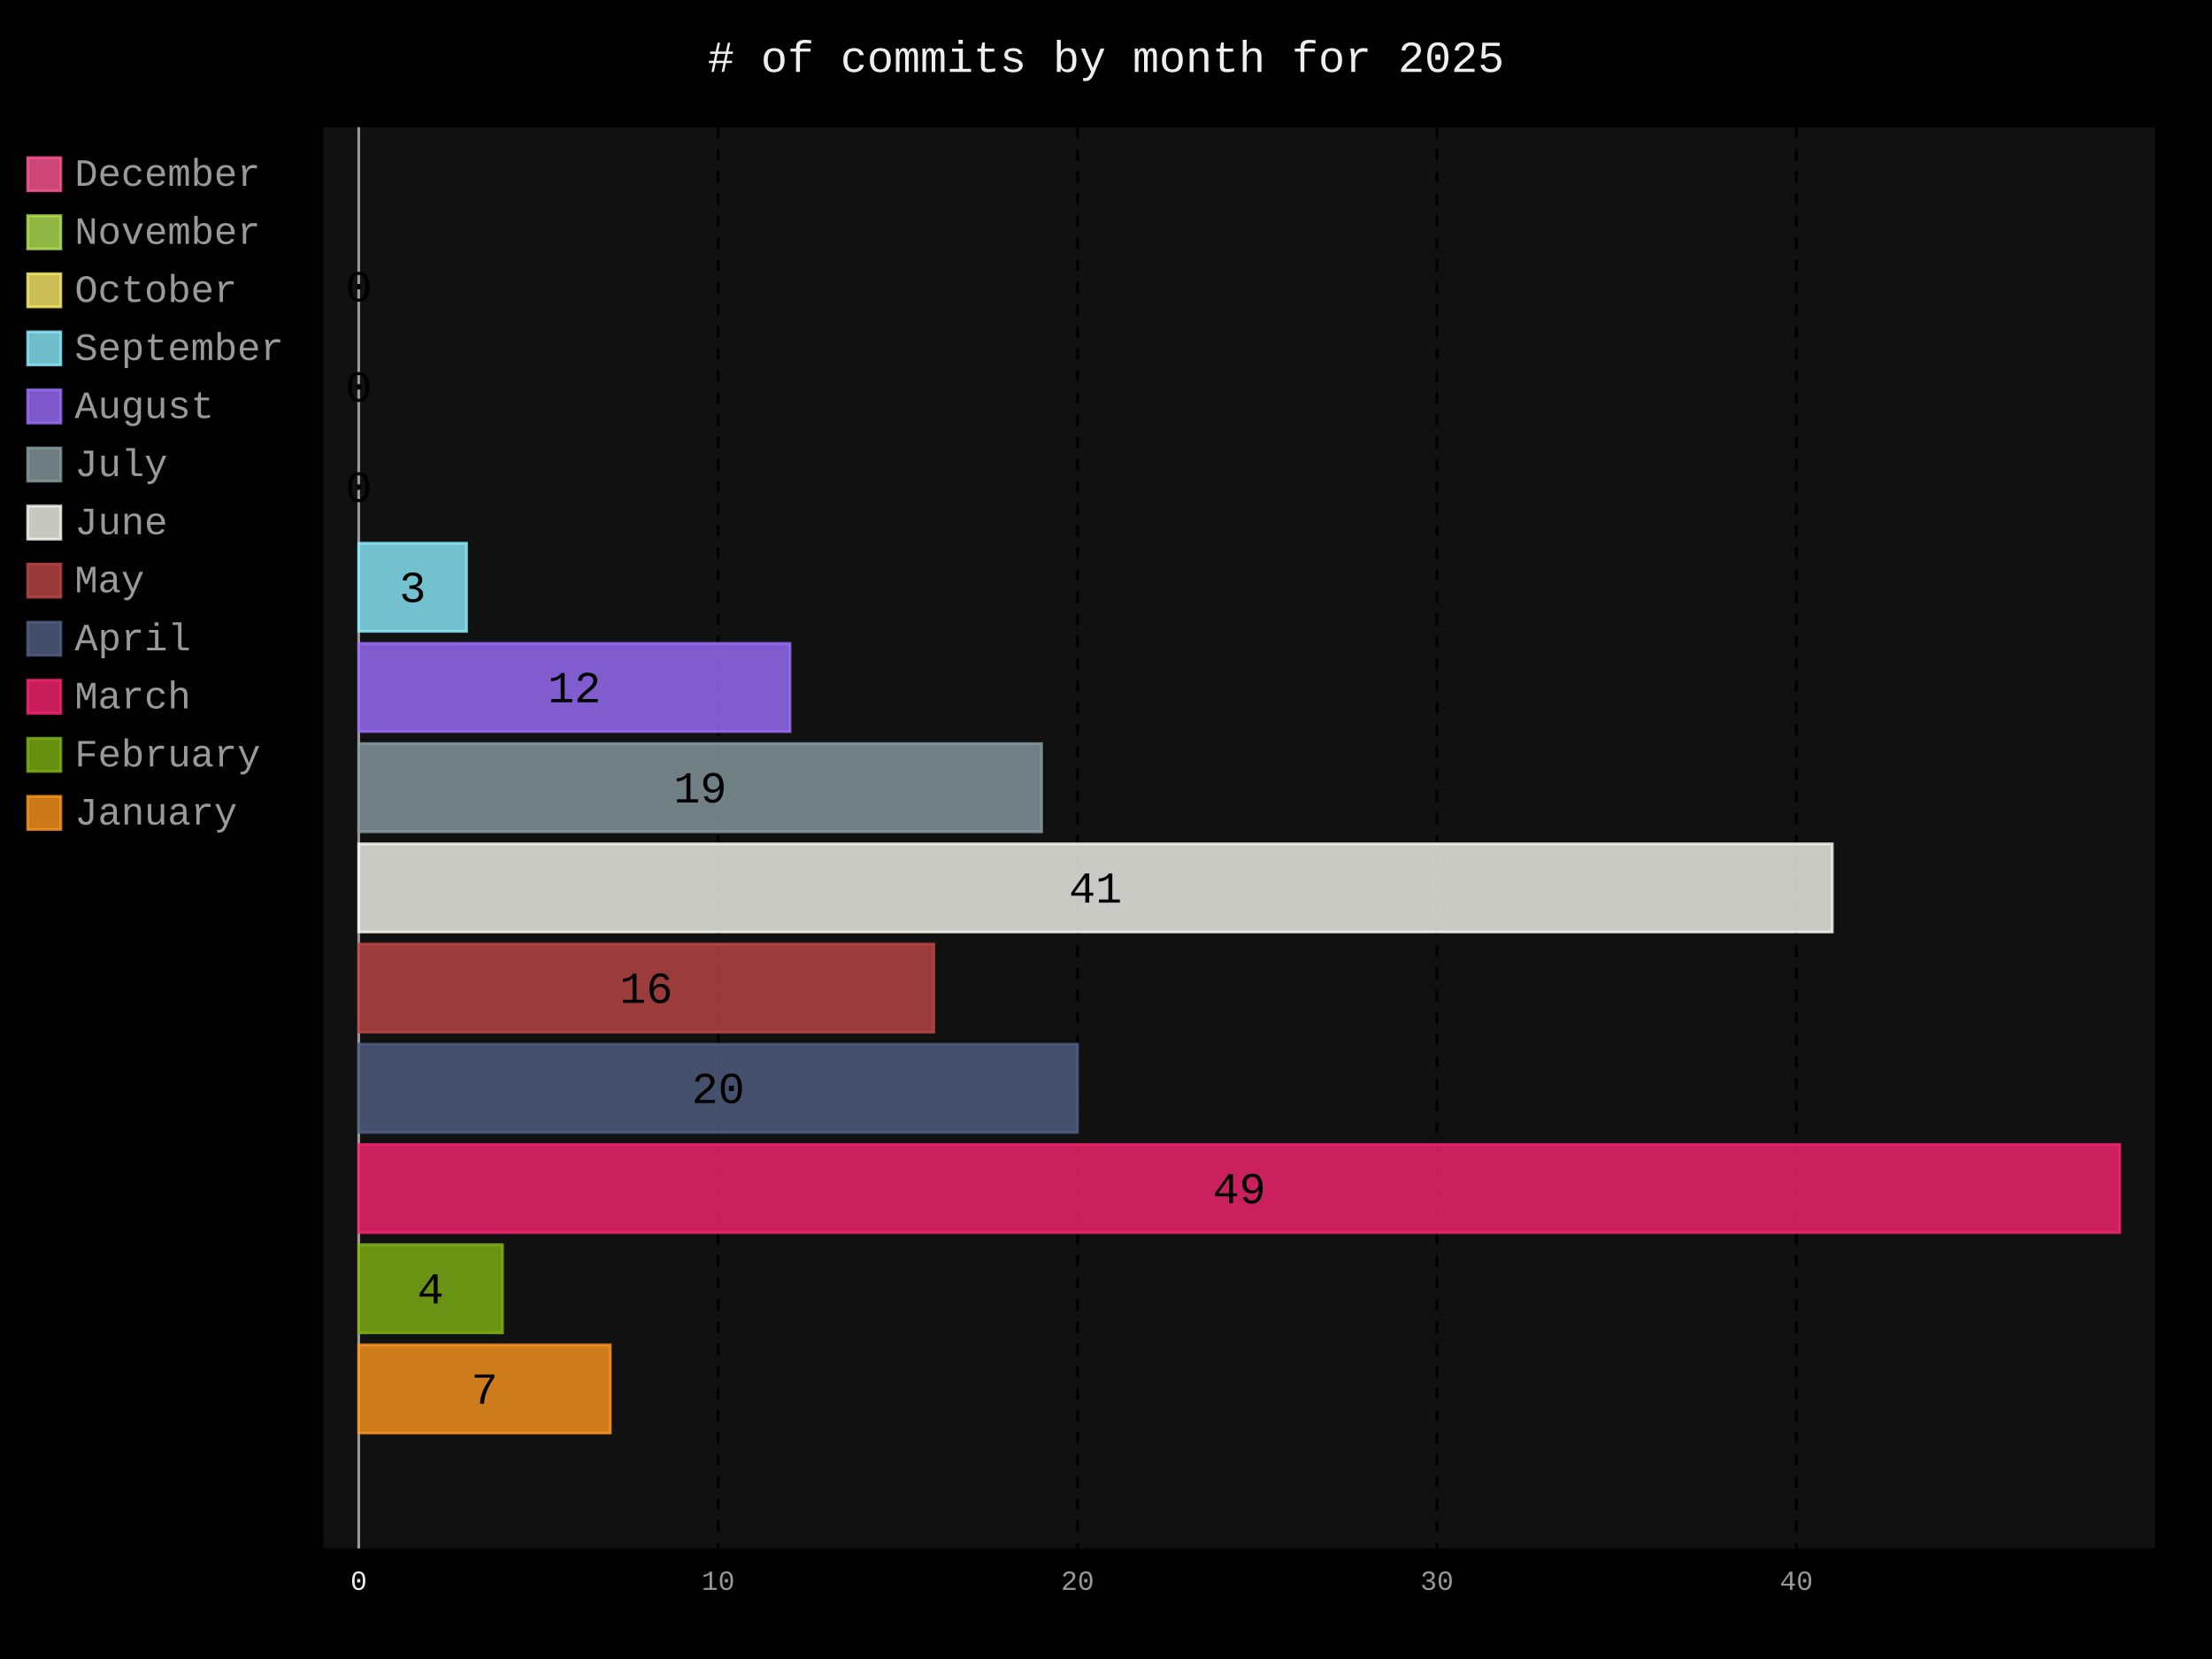
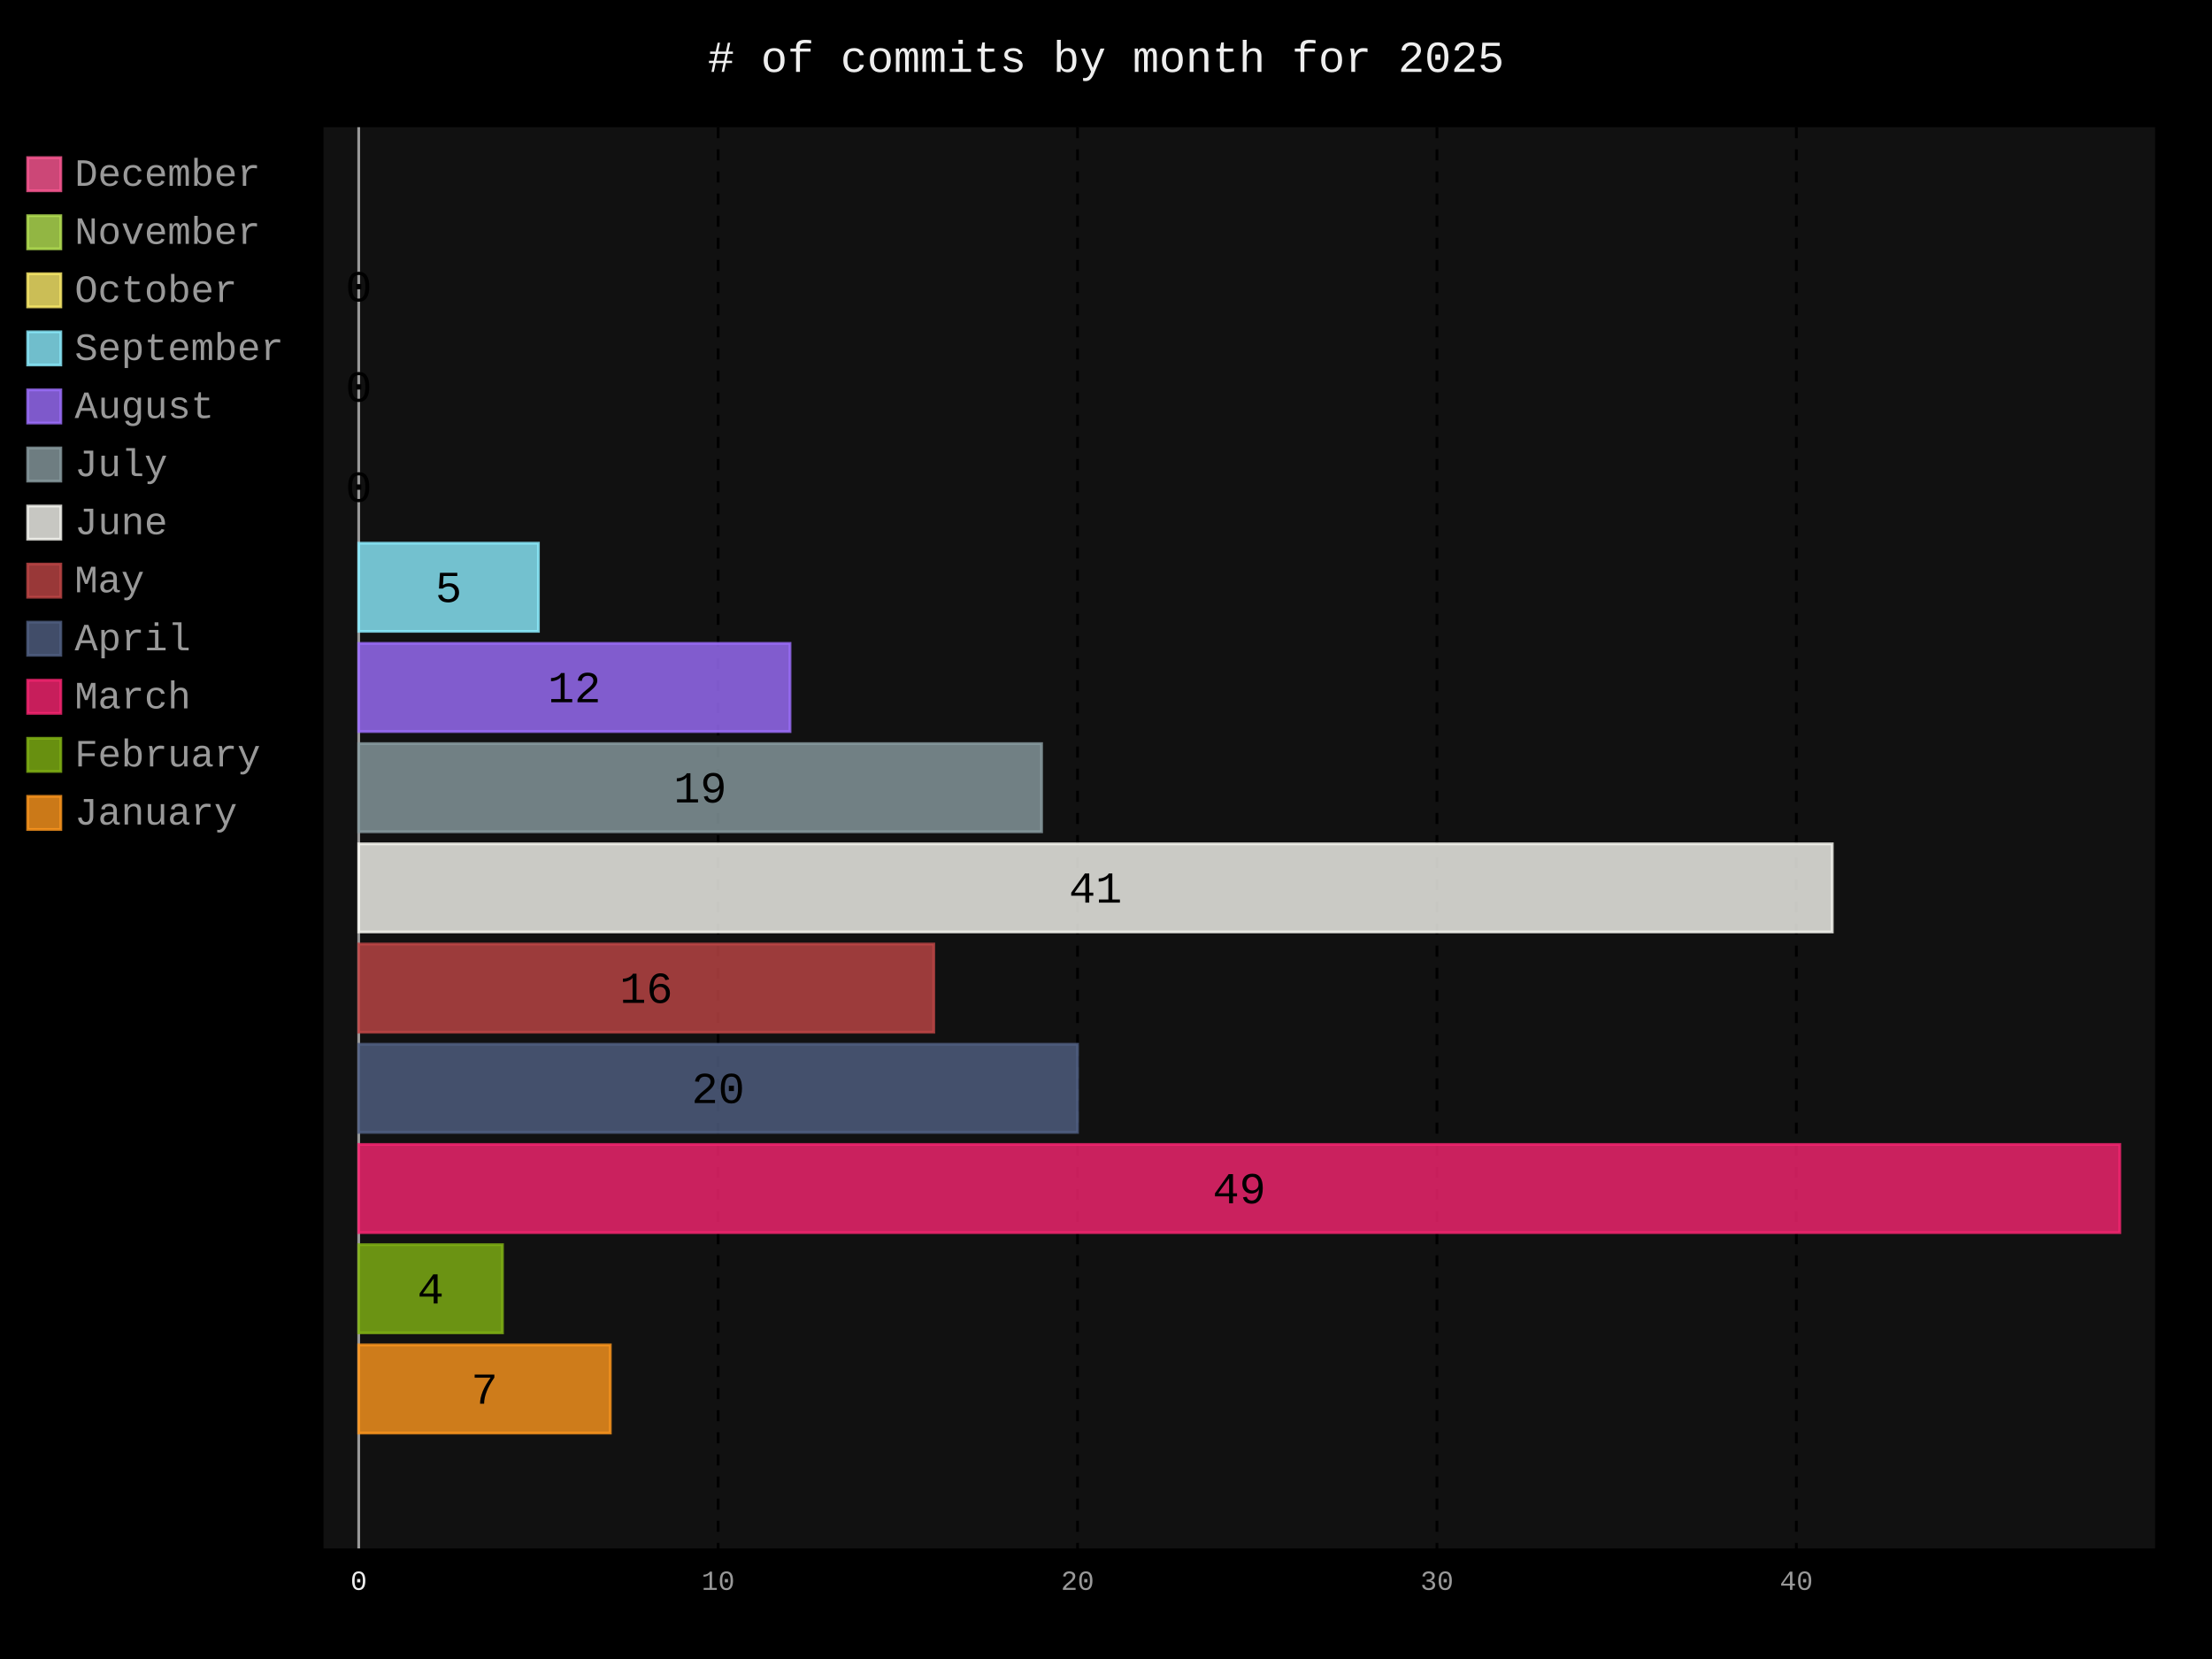
- <svg xmlns="http://www.w3.org/2000/svg" id="chart-8a439217-4c74-4227-bb3f-f93c969926d9" class="pygal-chart" viewBox="0 0 800 600">
+ <svg xmlns="http://www.w3.org/2000/svg" id="chart-5c789493-87e3-41fc-b6ab-8e92254497b8" class="pygal-chart" viewBox="0 0 800 600">
  <defs>
-     <style type="text/css">#chart-8a439217-4c74-4227-bb3f-f93c969926d9{-webkit-user-select:none;-webkit-font-smoothing:antialiased;font-family:Consolas,"Liberation Mono",Menlo,Courier,monospace}#chart-8a439217-4c74-4227-bb3f-f93c969926d9 .title{font-family:Consolas,"Liberation Mono",Menlo,Courier,monospace;font-size:16px}#chart-8a439217-4c74-4227-bb3f-f93c969926d9 .legends .legend text{font-family:Consolas,"Liberation Mono",Menlo,Courier,monospace;font-size:14px}#chart-8a439217-4c74-4227-bb3f-f93c969926d9 .axis text{font-family:Consolas,"Liberation Mono",Menlo,Courier,monospace;font-size:10px}#chart-8a439217-4c74-4227-bb3f-f93c969926d9 .axis text.major{font-family:Consolas,"Liberation Mono",Menlo,Courier,monospace;font-size:10px}#chart-8a439217-4c74-4227-bb3f-f93c969926d9 .text-overlay text.value{font-family:Consolas,"Liberation Mono",Menlo,Courier,monospace;font-size:16px}#chart-8a439217-4c74-4227-bb3f-f93c969926d9 .text-overlay text.label{font-family:Consolas,"Liberation Mono",Menlo,Courier,monospace;font-size:10px}#chart-8a439217-4c74-4227-bb3f-f93c969926d9 .tooltip{font-family:Consolas,"Liberation Mono",Menlo,Courier,monospace;font-size:14px}#chart-8a439217-4c74-4227-bb3f-f93c969926d9 text.no_data{font-family:Consolas,"Liberation Mono",Menlo,Courier,monospace;font-size:64px}
- #chart-8a439217-4c74-4227-bb3f-f93c969926d9{background-color:black}#chart-8a439217-4c74-4227-bb3f-f93c969926d9 path,#chart-8a439217-4c74-4227-bb3f-f93c969926d9 line,#chart-8a439217-4c74-4227-bb3f-f93c969926d9 rect,#chart-8a439217-4c74-4227-bb3f-f93c969926d9 circle{-webkit-transition:250ms;-moz-transition:250ms;transition:250ms}#chart-8a439217-4c74-4227-bb3f-f93c969926d9 .graph &gt; .background{fill:black}#chart-8a439217-4c74-4227-bb3f-f93c969926d9 .plot &gt; .background{fill:#111}#chart-8a439217-4c74-4227-bb3f-f93c969926d9 .graph{fill:#999}#chart-8a439217-4c74-4227-bb3f-f93c969926d9 text.no_data{fill:#eee}#chart-8a439217-4c74-4227-bb3f-f93c969926d9 .title{fill:#eee}#chart-8a439217-4c74-4227-bb3f-f93c969926d9 .legends .legend text{fill:#999}#chart-8a439217-4c74-4227-bb3f-f93c969926d9 .legends .legend:hover text{fill:#eee}#chart-8a439217-4c74-4227-bb3f-f93c969926d9 .axis .line{stroke:#eee}#chart-8a439217-4c74-4227-bb3f-f93c969926d9 .axis .guide.line{stroke:#555}#chart-8a439217-4c74-4227-bb3f-f93c969926d9 .axis .major.line{stroke:#999}#chart-8a439217-4c74-4227-bb3f-f93c969926d9 .axis text.major{fill:#eee}#chart-8a439217-4c74-4227-bb3f-f93c969926d9 .axis.y .guides:hover .guide.line,#chart-8a439217-4c74-4227-bb3f-f93c969926d9 .line-graph .axis.x .guides:hover .guide.line,#chart-8a439217-4c74-4227-bb3f-f93c969926d9 .stackedline-graph .axis.x .guides:hover .guide.line,#chart-8a439217-4c74-4227-bb3f-f93c969926d9 .xy-graph .axis.x .guides:hover .guide.line{stroke:#eee}#chart-8a439217-4c74-4227-bb3f-f93c969926d9 .axis .guides:hover text{fill:#eee}#chart-8a439217-4c74-4227-bb3f-f93c969926d9 .reactive{fill-opacity:.8;stroke-opacity:.8;stroke-width:1}#chart-8a439217-4c74-4227-bb3f-f93c969926d9 .ci{stroke:#999}#chart-8a439217-4c74-4227-bb3f-f93c969926d9 .reactive.active,#chart-8a439217-4c74-4227-bb3f-f93c969926d9 .active .reactive{fill-opacity:.4;stroke-opacity:.9;stroke-width:4}#chart-8a439217-4c74-4227-bb3f-f93c969926d9 .ci .reactive.active{stroke-width:1.5}#chart-8a439217-4c74-4227-bb3f-f93c969926d9 .series text{fill:#eee}#chart-8a439217-4c74-4227-bb3f-f93c969926d9 .tooltip rect{fill:#111;stroke:#eee;-webkit-transition:opacity 250ms;-moz-transition:opacity 250ms;transition:opacity 250ms}#chart-8a439217-4c74-4227-bb3f-f93c969926d9 .tooltip .label{fill:#999}#chart-8a439217-4c74-4227-bb3f-f93c969926d9 .tooltip .label{fill:#999}#chart-8a439217-4c74-4227-bb3f-f93c969926d9 .tooltip .legend{font-size:.8em;fill:#555}#chart-8a439217-4c74-4227-bb3f-f93c969926d9 .tooltip .x_label{font-size:.6em;fill:#eee}#chart-8a439217-4c74-4227-bb3f-f93c969926d9 .tooltip .xlink{font-size:.5em;text-decoration:underline}#chart-8a439217-4c74-4227-bb3f-f93c969926d9 .tooltip .value{font-size:1.5em}#chart-8a439217-4c74-4227-bb3f-f93c969926d9 .bound{font-size:.5em}#chart-8a439217-4c74-4227-bb3f-f93c969926d9 .max-value{font-size:.75em;fill:#555}#chart-8a439217-4c74-4227-bb3f-f93c969926d9 .map-element{fill:#111;stroke:#555 !important}#chart-8a439217-4c74-4227-bb3f-f93c969926d9 .map-element .reactive{fill-opacity:inherit;stroke-opacity:inherit}#chart-8a439217-4c74-4227-bb3f-f93c969926d9 .color-0,#chart-8a439217-4c74-4227-bb3f-f93c969926d9 .color-0 a:visited{stroke:#ff5995;fill:#ff5995}#chart-8a439217-4c74-4227-bb3f-f93c969926d9 .color-1,#chart-8a439217-4c74-4227-bb3f-f93c969926d9 .color-1 a:visited{stroke:#b6e354;fill:#b6e354}#chart-8a439217-4c74-4227-bb3f-f93c969926d9 .color-2,#chart-8a439217-4c74-4227-bb3f-f93c969926d9 .color-2 a:visited{stroke:#feed6c;fill:#feed6c}#chart-8a439217-4c74-4227-bb3f-f93c969926d9 .color-3,#chart-8a439217-4c74-4227-bb3f-f93c969926d9 .color-3 a:visited{stroke:#8cedff;fill:#8cedff}#chart-8a439217-4c74-4227-bb3f-f93c969926d9 .color-4,#chart-8a439217-4c74-4227-bb3f-f93c969926d9 .color-4 a:visited{stroke:#9e6ffe;fill:#9e6ffe}#chart-8a439217-4c74-4227-bb3f-f93c969926d9 .color-5,#chart-8a439217-4c74-4227-bb3f-f93c969926d9 .color-5 a:visited{stroke:#899ca1;fill:#899ca1}#chart-8a439217-4c74-4227-bb3f-f93c969926d9 .color-6,#chart-8a439217-4c74-4227-bb3f-f93c969926d9 .color-6 a:visited{stroke:#f8f8f2;fill:#f8f8f2}#chart-8a439217-4c74-4227-bb3f-f93c969926d9 .color-7,#chart-8a439217-4c74-4227-bb3f-f93c969926d9 .color-7 a:visited{stroke:#bf4646;fill:#bf4646}#chart-8a439217-4c74-4227-bb3f-f93c969926d9 .color-8,#chart-8a439217-4c74-4227-bb3f-f93c969926d9 .color-8 a:visited{stroke:#516083;fill:#516083}#chart-8a439217-4c74-4227-bb3f-f93c969926d9 .color-9,#chart-8a439217-4c74-4227-bb3f-f93c969926d9 .color-9 a:visited{stroke:#f92672;fill:#f92672}#chart-8a439217-4c74-4227-bb3f-f93c969926d9 .color-10,#chart-8a439217-4c74-4227-bb3f-f93c969926d9 .color-10 a:visited{stroke:#82b414;fill:#82b414}#chart-8a439217-4c74-4227-bb3f-f93c969926d9 .color-11,#chart-8a439217-4c74-4227-bb3f-f93c969926d9 .color-11 a:visited{stroke:#fd971f;fill:#fd971f}#chart-8a439217-4c74-4227-bb3f-f93c969926d9 .text-overlay .color-0 text{fill:black}#chart-8a439217-4c74-4227-bb3f-f93c969926d9 .text-overlay .color-1 text{fill:black}#chart-8a439217-4c74-4227-bb3f-f93c969926d9 .text-overlay .color-2 text{fill:black}#chart-8a439217-4c74-4227-bb3f-f93c969926d9 .text-overlay .color-3 text{fill:black}#chart-8a439217-4c74-4227-bb3f-f93c969926d9 .text-overlay .color-4 text{fill:black}#chart-8a439217-4c74-4227-bb3f-f93c969926d9 .text-overlay .color-5 text{fill:black}#chart-8a439217-4c74-4227-bb3f-f93c969926d9 .text-overlay .color-6 text{fill:black}#chart-8a439217-4c74-4227-bb3f-f93c969926d9 .text-overlay .color-7 text{fill:black}#chart-8a439217-4c74-4227-bb3f-f93c969926d9 .text-overlay .color-8 text{fill:black}#chart-8a439217-4c74-4227-bb3f-f93c969926d9 .text-overlay .color-9 text{fill:black}#chart-8a439217-4c74-4227-bb3f-f93c969926d9 .text-overlay .color-10 text{fill:black}#chart-8a439217-4c74-4227-bb3f-f93c969926d9 .text-overlay .color-11 text{fill:black}
- #chart-8a439217-4c74-4227-bb3f-f93c969926d9 text.no_data{text-anchor:middle}#chart-8a439217-4c74-4227-bb3f-f93c969926d9 .guide.line{fill:none}#chart-8a439217-4c74-4227-bb3f-f93c969926d9 .centered{text-anchor:middle}#chart-8a439217-4c74-4227-bb3f-f93c969926d9 .title{text-anchor:middle}#chart-8a439217-4c74-4227-bb3f-f93c969926d9 .legends .legend text{fill-opacity:1}#chart-8a439217-4c74-4227-bb3f-f93c969926d9 .axis.x text{text-anchor:middle}#chart-8a439217-4c74-4227-bb3f-f93c969926d9 .axis.x:not(.web) text[transform]{text-anchor:start}#chart-8a439217-4c74-4227-bb3f-f93c969926d9 .axis.x:not(.web) text[transform].backwards{text-anchor:end}#chart-8a439217-4c74-4227-bb3f-f93c969926d9 .axis.y text{text-anchor:end}#chart-8a439217-4c74-4227-bb3f-f93c969926d9 .axis.y text[transform].backwards{text-anchor:start}#chart-8a439217-4c74-4227-bb3f-f93c969926d9 .axis.y2 text{text-anchor:start}#chart-8a439217-4c74-4227-bb3f-f93c969926d9 .axis.y2 text[transform].backwards{text-anchor:end}#chart-8a439217-4c74-4227-bb3f-f93c969926d9 .axis .guide.line{stroke-dasharray:4,4;stroke:black}#chart-8a439217-4c74-4227-bb3f-f93c969926d9 .axis .major.guide.line{stroke-dasharray:6,6;stroke:black}#chart-8a439217-4c74-4227-bb3f-f93c969926d9 .horizontal .axis.y .guide.line,#chart-8a439217-4c74-4227-bb3f-f93c969926d9 .horizontal .axis.y2 .guide.line,#chart-8a439217-4c74-4227-bb3f-f93c969926d9 .vertical .axis.x .guide.line{opacity:0}#chart-8a439217-4c74-4227-bb3f-f93c969926d9 .horizontal .axis.always_show .guide.line,#chart-8a439217-4c74-4227-bb3f-f93c969926d9 .vertical .axis.always_show .guide.line{opacity:1 !important}#chart-8a439217-4c74-4227-bb3f-f93c969926d9 .axis.y .guides:hover .guide.line,#chart-8a439217-4c74-4227-bb3f-f93c969926d9 .axis.y2 .guides:hover .guide.line,#chart-8a439217-4c74-4227-bb3f-f93c969926d9 .axis.x .guides:hover .guide.line{opacity:1}#chart-8a439217-4c74-4227-bb3f-f93c969926d9 .axis .guides:hover text{opacity:1}#chart-8a439217-4c74-4227-bb3f-f93c969926d9 .nofill{fill:none}#chart-8a439217-4c74-4227-bb3f-f93c969926d9 .subtle-fill{fill-opacity:.2}#chart-8a439217-4c74-4227-bb3f-f93c969926d9 .dot{stroke-width:1px;fill-opacity:1;stroke-opacity:1}#chart-8a439217-4c74-4227-bb3f-f93c969926d9 .dot.active{stroke-width:5px}#chart-8a439217-4c74-4227-bb3f-f93c969926d9 .dot.negative{fill:transparent}#chart-8a439217-4c74-4227-bb3f-f93c969926d9 text,#chart-8a439217-4c74-4227-bb3f-f93c969926d9 tspan{stroke:none !important}#chart-8a439217-4c74-4227-bb3f-f93c969926d9 .series text.active{opacity:1}#chart-8a439217-4c74-4227-bb3f-f93c969926d9 .tooltip rect{fill-opacity:.95;stroke-width:.5}#chart-8a439217-4c74-4227-bb3f-f93c969926d9 .tooltip text{fill-opacity:1}#chart-8a439217-4c74-4227-bb3f-f93c969926d9 .showable{visibility:hidden}#chart-8a439217-4c74-4227-bb3f-f93c969926d9 .showable.shown{visibility:visible}#chart-8a439217-4c74-4227-bb3f-f93c969926d9 .gauge-background{fill:rgba(229,229,229,1);stroke:none}#chart-8a439217-4c74-4227-bb3f-f93c969926d9 .bg-lines{stroke:black;stroke-width:2px}</style>
+     <style type="text/css">#chart-5c789493-87e3-41fc-b6ab-8e92254497b8{-webkit-user-select:none;-webkit-font-smoothing:antialiased;font-family:Consolas,"Liberation Mono",Menlo,Courier,monospace}#chart-5c789493-87e3-41fc-b6ab-8e92254497b8 .title{font-family:Consolas,"Liberation Mono",Menlo,Courier,monospace;font-size:16px}#chart-5c789493-87e3-41fc-b6ab-8e92254497b8 .legends .legend text{font-family:Consolas,"Liberation Mono",Menlo,Courier,monospace;font-size:14px}#chart-5c789493-87e3-41fc-b6ab-8e92254497b8 .axis text{font-family:Consolas,"Liberation Mono",Menlo,Courier,monospace;font-size:10px}#chart-5c789493-87e3-41fc-b6ab-8e92254497b8 .axis text.major{font-family:Consolas,"Liberation Mono",Menlo,Courier,monospace;font-size:10px}#chart-5c789493-87e3-41fc-b6ab-8e92254497b8 .text-overlay text.value{font-family:Consolas,"Liberation Mono",Menlo,Courier,monospace;font-size:16px}#chart-5c789493-87e3-41fc-b6ab-8e92254497b8 .text-overlay text.label{font-family:Consolas,"Liberation Mono",Menlo,Courier,monospace;font-size:10px}#chart-5c789493-87e3-41fc-b6ab-8e92254497b8 .tooltip{font-family:Consolas,"Liberation Mono",Menlo,Courier,monospace;font-size:14px}#chart-5c789493-87e3-41fc-b6ab-8e92254497b8 text.no_data{font-family:Consolas,"Liberation Mono",Menlo,Courier,monospace;font-size:64px}
+ #chart-5c789493-87e3-41fc-b6ab-8e92254497b8{background-color:black}#chart-5c789493-87e3-41fc-b6ab-8e92254497b8 path,#chart-5c789493-87e3-41fc-b6ab-8e92254497b8 line,#chart-5c789493-87e3-41fc-b6ab-8e92254497b8 rect,#chart-5c789493-87e3-41fc-b6ab-8e92254497b8 circle{-webkit-transition:250ms;-moz-transition:250ms;transition:250ms}#chart-5c789493-87e3-41fc-b6ab-8e92254497b8 .graph &gt; .background{fill:black}#chart-5c789493-87e3-41fc-b6ab-8e92254497b8 .plot &gt; .background{fill:#111}#chart-5c789493-87e3-41fc-b6ab-8e92254497b8 .graph{fill:#999}#chart-5c789493-87e3-41fc-b6ab-8e92254497b8 text.no_data{fill:#eee}#chart-5c789493-87e3-41fc-b6ab-8e92254497b8 .title{fill:#eee}#chart-5c789493-87e3-41fc-b6ab-8e92254497b8 .legends .legend text{fill:#999}#chart-5c789493-87e3-41fc-b6ab-8e92254497b8 .legends .legend:hover text{fill:#eee}#chart-5c789493-87e3-41fc-b6ab-8e92254497b8 .axis .line{stroke:#eee}#chart-5c789493-87e3-41fc-b6ab-8e92254497b8 .axis .guide.line{stroke:#555}#chart-5c789493-87e3-41fc-b6ab-8e92254497b8 .axis .major.line{stroke:#999}#chart-5c789493-87e3-41fc-b6ab-8e92254497b8 .axis text.major{fill:#eee}#chart-5c789493-87e3-41fc-b6ab-8e92254497b8 .axis.y .guides:hover .guide.line,#chart-5c789493-87e3-41fc-b6ab-8e92254497b8 .line-graph .axis.x .guides:hover .guide.line,#chart-5c789493-87e3-41fc-b6ab-8e92254497b8 .stackedline-graph .axis.x .guides:hover .guide.line,#chart-5c789493-87e3-41fc-b6ab-8e92254497b8 .xy-graph .axis.x .guides:hover .guide.line{stroke:#eee}#chart-5c789493-87e3-41fc-b6ab-8e92254497b8 .axis .guides:hover text{fill:#eee}#chart-5c789493-87e3-41fc-b6ab-8e92254497b8 .reactive{fill-opacity:.8;stroke-opacity:.8;stroke-width:1}#chart-5c789493-87e3-41fc-b6ab-8e92254497b8 .ci{stroke:#999}#chart-5c789493-87e3-41fc-b6ab-8e92254497b8 .reactive.active,#chart-5c789493-87e3-41fc-b6ab-8e92254497b8 .active .reactive{fill-opacity:.4;stroke-opacity:.9;stroke-width:4}#chart-5c789493-87e3-41fc-b6ab-8e92254497b8 .ci .reactive.active{stroke-width:1.5}#chart-5c789493-87e3-41fc-b6ab-8e92254497b8 .series text{fill:#eee}#chart-5c789493-87e3-41fc-b6ab-8e92254497b8 .tooltip rect{fill:#111;stroke:#eee;-webkit-transition:opacity 250ms;-moz-transition:opacity 250ms;transition:opacity 250ms}#chart-5c789493-87e3-41fc-b6ab-8e92254497b8 .tooltip .label{fill:#999}#chart-5c789493-87e3-41fc-b6ab-8e92254497b8 .tooltip .label{fill:#999}#chart-5c789493-87e3-41fc-b6ab-8e92254497b8 .tooltip .legend{font-size:.8em;fill:#555}#chart-5c789493-87e3-41fc-b6ab-8e92254497b8 .tooltip .x_label{font-size:.6em;fill:#eee}#chart-5c789493-87e3-41fc-b6ab-8e92254497b8 .tooltip .xlink{font-size:.5em;text-decoration:underline}#chart-5c789493-87e3-41fc-b6ab-8e92254497b8 .tooltip .value{font-size:1.5em}#chart-5c789493-87e3-41fc-b6ab-8e92254497b8 .bound{font-size:.5em}#chart-5c789493-87e3-41fc-b6ab-8e92254497b8 .max-value{font-size:.75em;fill:#555}#chart-5c789493-87e3-41fc-b6ab-8e92254497b8 .map-element{fill:#111;stroke:#555 !important}#chart-5c789493-87e3-41fc-b6ab-8e92254497b8 .map-element .reactive{fill-opacity:inherit;stroke-opacity:inherit}#chart-5c789493-87e3-41fc-b6ab-8e92254497b8 .color-0,#chart-5c789493-87e3-41fc-b6ab-8e92254497b8 .color-0 a:visited{stroke:#ff5995;fill:#ff5995}#chart-5c789493-87e3-41fc-b6ab-8e92254497b8 .color-1,#chart-5c789493-87e3-41fc-b6ab-8e92254497b8 .color-1 a:visited{stroke:#b6e354;fill:#b6e354}#chart-5c789493-87e3-41fc-b6ab-8e92254497b8 .color-2,#chart-5c789493-87e3-41fc-b6ab-8e92254497b8 .color-2 a:visited{stroke:#feed6c;fill:#feed6c}#chart-5c789493-87e3-41fc-b6ab-8e92254497b8 .color-3,#chart-5c789493-87e3-41fc-b6ab-8e92254497b8 .color-3 a:visited{stroke:#8cedff;fill:#8cedff}#chart-5c789493-87e3-41fc-b6ab-8e92254497b8 .color-4,#chart-5c789493-87e3-41fc-b6ab-8e92254497b8 .color-4 a:visited{stroke:#9e6ffe;fill:#9e6ffe}#chart-5c789493-87e3-41fc-b6ab-8e92254497b8 .color-5,#chart-5c789493-87e3-41fc-b6ab-8e92254497b8 .color-5 a:visited{stroke:#899ca1;fill:#899ca1}#chart-5c789493-87e3-41fc-b6ab-8e92254497b8 .color-6,#chart-5c789493-87e3-41fc-b6ab-8e92254497b8 .color-6 a:visited{stroke:#f8f8f2;fill:#f8f8f2}#chart-5c789493-87e3-41fc-b6ab-8e92254497b8 .color-7,#chart-5c789493-87e3-41fc-b6ab-8e92254497b8 .color-7 a:visited{stroke:#bf4646;fill:#bf4646}#chart-5c789493-87e3-41fc-b6ab-8e92254497b8 .color-8,#chart-5c789493-87e3-41fc-b6ab-8e92254497b8 .color-8 a:visited{stroke:#516083;fill:#516083}#chart-5c789493-87e3-41fc-b6ab-8e92254497b8 .color-9,#chart-5c789493-87e3-41fc-b6ab-8e92254497b8 .color-9 a:visited{stroke:#f92672;fill:#f92672}#chart-5c789493-87e3-41fc-b6ab-8e92254497b8 .color-10,#chart-5c789493-87e3-41fc-b6ab-8e92254497b8 .color-10 a:visited{stroke:#82b414;fill:#82b414}#chart-5c789493-87e3-41fc-b6ab-8e92254497b8 .color-11,#chart-5c789493-87e3-41fc-b6ab-8e92254497b8 .color-11 a:visited{stroke:#fd971f;fill:#fd971f}#chart-5c789493-87e3-41fc-b6ab-8e92254497b8 .text-overlay .color-0 text{fill:black}#chart-5c789493-87e3-41fc-b6ab-8e92254497b8 .text-overlay .color-1 text{fill:black}#chart-5c789493-87e3-41fc-b6ab-8e92254497b8 .text-overlay .color-2 text{fill:black}#chart-5c789493-87e3-41fc-b6ab-8e92254497b8 .text-overlay .color-3 text{fill:black}#chart-5c789493-87e3-41fc-b6ab-8e92254497b8 .text-overlay .color-4 text{fill:black}#chart-5c789493-87e3-41fc-b6ab-8e92254497b8 .text-overlay .color-5 text{fill:black}#chart-5c789493-87e3-41fc-b6ab-8e92254497b8 .text-overlay .color-6 text{fill:black}#chart-5c789493-87e3-41fc-b6ab-8e92254497b8 .text-overlay .color-7 text{fill:black}#chart-5c789493-87e3-41fc-b6ab-8e92254497b8 .text-overlay .color-8 text{fill:black}#chart-5c789493-87e3-41fc-b6ab-8e92254497b8 .text-overlay .color-9 text{fill:black}#chart-5c789493-87e3-41fc-b6ab-8e92254497b8 .text-overlay .color-10 text{fill:black}#chart-5c789493-87e3-41fc-b6ab-8e92254497b8 .text-overlay .color-11 text{fill:black}
+ #chart-5c789493-87e3-41fc-b6ab-8e92254497b8 text.no_data{text-anchor:middle}#chart-5c789493-87e3-41fc-b6ab-8e92254497b8 .guide.line{fill:none}#chart-5c789493-87e3-41fc-b6ab-8e92254497b8 .centered{text-anchor:middle}#chart-5c789493-87e3-41fc-b6ab-8e92254497b8 .title{text-anchor:middle}#chart-5c789493-87e3-41fc-b6ab-8e92254497b8 .legends .legend text{fill-opacity:1}#chart-5c789493-87e3-41fc-b6ab-8e92254497b8 .axis.x text{text-anchor:middle}#chart-5c789493-87e3-41fc-b6ab-8e92254497b8 .axis.x:not(.web) text[transform]{text-anchor:start}#chart-5c789493-87e3-41fc-b6ab-8e92254497b8 .axis.x:not(.web) text[transform].backwards{text-anchor:end}#chart-5c789493-87e3-41fc-b6ab-8e92254497b8 .axis.y text{text-anchor:end}#chart-5c789493-87e3-41fc-b6ab-8e92254497b8 .axis.y text[transform].backwards{text-anchor:start}#chart-5c789493-87e3-41fc-b6ab-8e92254497b8 .axis.y2 text{text-anchor:start}#chart-5c789493-87e3-41fc-b6ab-8e92254497b8 .axis.y2 text[transform].backwards{text-anchor:end}#chart-5c789493-87e3-41fc-b6ab-8e92254497b8 .axis .guide.line{stroke-dasharray:4,4;stroke:black}#chart-5c789493-87e3-41fc-b6ab-8e92254497b8 .axis .major.guide.line{stroke-dasharray:6,6;stroke:black}#chart-5c789493-87e3-41fc-b6ab-8e92254497b8 .horizontal .axis.y .guide.line,#chart-5c789493-87e3-41fc-b6ab-8e92254497b8 .horizontal .axis.y2 .guide.line,#chart-5c789493-87e3-41fc-b6ab-8e92254497b8 .vertical .axis.x .guide.line{opacity:0}#chart-5c789493-87e3-41fc-b6ab-8e92254497b8 .horizontal .axis.always_show .guide.line,#chart-5c789493-87e3-41fc-b6ab-8e92254497b8 .vertical .axis.always_show .guide.line{opacity:1 !important}#chart-5c789493-87e3-41fc-b6ab-8e92254497b8 .axis.y .guides:hover .guide.line,#chart-5c789493-87e3-41fc-b6ab-8e92254497b8 .axis.y2 .guides:hover .guide.line,#chart-5c789493-87e3-41fc-b6ab-8e92254497b8 .axis.x .guides:hover .guide.line{opacity:1}#chart-5c789493-87e3-41fc-b6ab-8e92254497b8 .axis .guides:hover text{opacity:1}#chart-5c789493-87e3-41fc-b6ab-8e92254497b8 .nofill{fill:none}#chart-5c789493-87e3-41fc-b6ab-8e92254497b8 .subtle-fill{fill-opacity:.2}#chart-5c789493-87e3-41fc-b6ab-8e92254497b8 .dot{stroke-width:1px;fill-opacity:1;stroke-opacity:1}#chart-5c789493-87e3-41fc-b6ab-8e92254497b8 .dot.active{stroke-width:5px}#chart-5c789493-87e3-41fc-b6ab-8e92254497b8 .dot.negative{fill:transparent}#chart-5c789493-87e3-41fc-b6ab-8e92254497b8 text,#chart-5c789493-87e3-41fc-b6ab-8e92254497b8 tspan{stroke:none !important}#chart-5c789493-87e3-41fc-b6ab-8e92254497b8 .series text.active{opacity:1}#chart-5c789493-87e3-41fc-b6ab-8e92254497b8 .tooltip rect{fill-opacity:.95;stroke-width:.5}#chart-5c789493-87e3-41fc-b6ab-8e92254497b8 .tooltip text{fill-opacity:1}#chart-5c789493-87e3-41fc-b6ab-8e92254497b8 .showable{visibility:hidden}#chart-5c789493-87e3-41fc-b6ab-8e92254497b8 .showable.shown{visibility:visible}#chart-5c789493-87e3-41fc-b6ab-8e92254497b8 .gauge-background{fill:rgba(229,229,229,1);stroke:none}#chart-5c789493-87e3-41fc-b6ab-8e92254497b8 .bg-lines{stroke:black;stroke-width:2px}</style>
  </defs>
  <g class="graph horizontalbar-graph horizontal">
    <rect x="0" y="0" width="800" height="600" class="background" />
    <g transform="translate(117, 46)" class="plot">
      <rect x="0" y="0" width="662.4" height="514" class="background" />
      <g class="axis x always_show">
        <g class="guides">
          <path d="M12.738 0 v514" class="axis major line" />
          <text x="12.738" y="529.0" class="major">0</text>
        </g>
        <g class="guides">
          <path d="M142.723 0 v514" class="guide line" />
          <text x="142.723" y="529.0" class="">10</text>
        </g>
        <g class="guides">
          <path d="M272.707 0 v514" class="guide line" />
          <text x="272.707" y="529.0" class="">20</text>
        </g>
        <g class="guides">
          <path d="M402.691 0 v514" class="guide line" />
          <text x="402.691" y="529.0" class="">30</text>
        </g>
        <g class="guides">
          <path d="M532.676 0 v514" class="guide line" />
          <text x="532.676" y="529.0" class="">40</text>
        </g>
      </g>
      <g class="series serie-11 color-11">
        <g class="bars">
          <g class="bar">
            <rect x="12.738" y="440.393" rx="0" ry="0" width="90.989" height="31.894" class="rect reactive tooltip-trigger" />
          </g>
        </g>
      </g>
      <g class="series serie-10 color-10">
        <g class="bars">
          <g class="bar">
            <rect x="12.738" y="404.149" rx="0" ry="0" width="51.994" height="31.894" class="rect reactive tooltip-trigger" />
          </g>
        </g>
      </g>
      <g class="series serie-9 color-9">
        <g class="bars">
          <g class="bar">
            <rect x="12.738" y="367.905" rx="0" ry="0" width="636.923" height="31.894" class="rect reactive tooltip-trigger" />
          </g>
        </g>
      </g>
      <g class="series serie-8 color-8">
        <g class="bars">
          <g class="bar">
            <rect x="12.738" y="331.662" rx="0" ry="0" width="259.969" height="31.894" class="rect reactive tooltip-trigger" />
          </g>
        </g>
      </g>
      <g class="series serie-7 color-7">
        <g class="bars">
          <g class="bar">
            <rect x="12.738" y="295.418" rx="0" ry="0" width="207.975" height="31.894" class="rect reactive tooltip-trigger" />
          </g>
        </g>
      </g>
      <g class="series serie-6 color-6">
        <g class="bars">
          <g class="bar">
            <rect x="12.738" y="259.175" rx="0" ry="0" width="532.936" height="31.894" class="rect reactive tooltip-trigger" />
          </g>
        </g>
      </g>
      <g class="series serie-5 color-5">
        <g class="bars">
          <g class="bar">
            <rect x="12.738" y="222.931" rx="0" ry="0" width="246.97" height="31.894" class="rect reactive tooltip-trigger" />
          </g>
        </g>
      </g>
      <g class="series serie-4 color-4">
        <g class="bars">
          <g class="bar">
            <rect x="12.738" y="186.687" rx="0" ry="0" width="155.981" height="31.894" class="rect reactive tooltip-trigger" />
          </g>
        </g>
      </g>
      <g class="series serie-3 color-3">
        <g class="bars">
          <g class="bar">
-             <rect x="12.738" y="150.444" rx="0" ry="0" width="38.995" height="31.894" class="rect reactive tooltip-trigger" />
+             <rect x="12.738" y="150.444" rx="0" ry="0" width="64.992" height="31.894" class="rect reactive tooltip-trigger" />
          </g>
        </g>
      </g>
      <g class="series serie-2 color-2">
        <g class="bars">
          <g class="bar">
            <rect x="12.738" y="114.2" rx="0" ry="0" height="31.894" class="rect reactive tooltip-trigger" />
          </g>
        </g>
      </g>
      <g class="series serie-1 color-1">
        <g class="bars">
          <g class="bar">
            <rect x="12.738" y="77.957" rx="0" ry="0" height="31.894" class="rect reactive tooltip-trigger" />
          </g>
        </g>
      </g>
      <g class="series serie-0 color-0">
        <g class="bars">
          <g class="bar">
            <rect x="12.738" y="41.713" rx="0" ry="0" height="31.894" class="rect reactive tooltip-trigger" />
          </g>
        </g>
      </g>
    </g>
    <g class="titles">
      <text x="400.0" y="26" class="title plot_title"># of commits by month for 2025</text>
    </g>
    <g transform="translate(117, 46)" class="plot overlay">
      <g class="series serie-11 color-11" />
      <g class="series serie-10 color-10" />
      <g class="series serie-9 color-9" />
      <g class="series serie-8 color-8" />
      <g class="series serie-7 color-7" />
      <g class="series serie-6 color-6" />
      <g class="series serie-5 color-5" />
      <g class="series serie-4 color-4" />
      <g class="series serie-3 color-3" />
      <g class="series serie-2 color-2" />
      <g class="series serie-1 color-1" />
      <g class="series serie-0 color-0" />
    </g>
    <g transform="translate(117, 46)" class="plot text-overlay">
      <g class="series serie-11 color-11">
        <text text-anchor="middle" x="58.233" y="461.673" class="value">7</text>
      </g>
      <g class="series serie-10 color-10">
        <text text-anchor="middle" x="38.735" y="425.429" class="value">4</text>
      </g>
      <g class="series serie-9 color-9">
        <text text-anchor="middle" x="331.2" y="389.186" class="value">49</text>
      </g>
      <g class="series serie-8 color-8">
        <text text-anchor="middle" x="142.723" y="352.942" class="value">20</text>
      </g>
      <g class="series serie-7 color-7">
        <text text-anchor="middle" x="116.726" y="316.699" class="value">16</text>
      </g>
      <g class="series serie-6 color-6">
        <text text-anchor="middle" x="279.206" y="280.455" class="value">41</text>
      </g>
      <g class="series serie-5 color-5">
        <text text-anchor="middle" x="136.224" y="244.212" class="value">19</text>
      </g>
      <g class="series serie-4 color-4">
        <text text-anchor="middle" x="90.729" y="207.968" class="value">12</text>
      </g>
      <g class="series serie-3 color-3">
-         <text text-anchor="middle" x="32.236" y="171.724" class="value">3</text>
+         <text text-anchor="middle" x="45.235" y="171.724" class="value">5</text>
      </g>
      <g class="series serie-2 color-2">
        <text text-anchor="middle" x="12.738" y="135.481" class="value">0</text>
      </g>
      <g class="series serie-1 color-1">
        <text text-anchor="middle" x="12.738" y="99.237" class="value">0</text>
      </g>
      <g class="series serie-0 color-0">
        <text text-anchor="middle" x="12.738" y="62.994" class="value">0</text>
      </g>
    </g>
    <g transform="translate(117, 46)" class="plot tooltip-overlay">
      <g transform="translate(0 0)" style="opacity: 0" class="tooltip">
        <rect rx="0" ry="0" width="0" height="0" class="tooltip-box" />
        <g class="text" />
      </g>
    </g>
    <g transform="translate(10, 56)" class="legends">
      <g id="activate-serie-0" class="legend reactive activate-serie">
        <rect x="0.0" y="1.0" width="12" height="12" class="color-0 reactive" />
        <text x="17.0" y="11.2">December</text>
      </g>
      <g id="activate-serie-1" class="legend reactive activate-serie">
        <rect x="0.0" y="22.0" width="12" height="12" class="color-1 reactive" />
        <text x="17.0" y="32.2">November</text>
      </g>
      <g id="activate-serie-2" class="legend reactive activate-serie">
        <rect x="0.0" y="43.0" width="12" height="12" class="color-2 reactive" />
        <text x="17.0" y="53.2">October</text>
      </g>
      <g id="activate-serie-3" class="legend reactive activate-serie">
        <rect x="0.0" y="64.0" width="12" height="12" class="color-3 reactive" />
        <text x="17.0" y="74.2">September</text>
      </g>
      <g id="activate-serie-4" class="legend reactive activate-serie">
        <rect x="0.0" y="85.0" width="12" height="12" class="color-4 reactive" />
        <text x="17.0" y="95.2">August</text>
      </g>
      <g id="activate-serie-5" class="legend reactive activate-serie">
        <rect x="0.0" y="106.0" width="12" height="12" class="color-5 reactive" />
        <text x="17.0" y="116.2">July</text>
      </g>
      <g id="activate-serie-6" class="legend reactive activate-serie">
        <rect x="0.0" y="127.0" width="12" height="12" class="color-6 reactive" />
        <text x="17.0" y="137.2">June</text>
      </g>
      <g id="activate-serie-7" class="legend reactive activate-serie">
        <rect x="0.0" y="148.0" width="12" height="12" class="color-7 reactive" />
        <text x="17.0" y="158.2">May</text>
      </g>
      <g id="activate-serie-8" class="legend reactive activate-serie">
        <rect x="0.0" y="169.0" width="12" height="12" class="color-8 reactive" />
        <text x="17.0" y="179.2">April</text>
      </g>
      <g id="activate-serie-9" class="legend reactive activate-serie">
        <rect x="0.0" y="190.0" width="12" height="12" class="color-9 reactive" />
        <text x="17.0" y="200.2">March</text>
      </g>
      <g id="activate-serie-10" class="legend reactive activate-serie">
        <rect x="0.0" y="211.0" width="12" height="12" class="color-10 reactive" />
        <text x="17.0" y="221.2">February</text>
      </g>
      <g id="activate-serie-11" class="legend reactive activate-serie">
        <rect x="0.0" y="232.0" width="12" height="12" class="color-11 reactive" />
        <text x="17.0" y="242.2">January</text>
      </g>
    </g>
    <g transform="translate(790, 56)" class="legends" />
  </g>
</svg>
